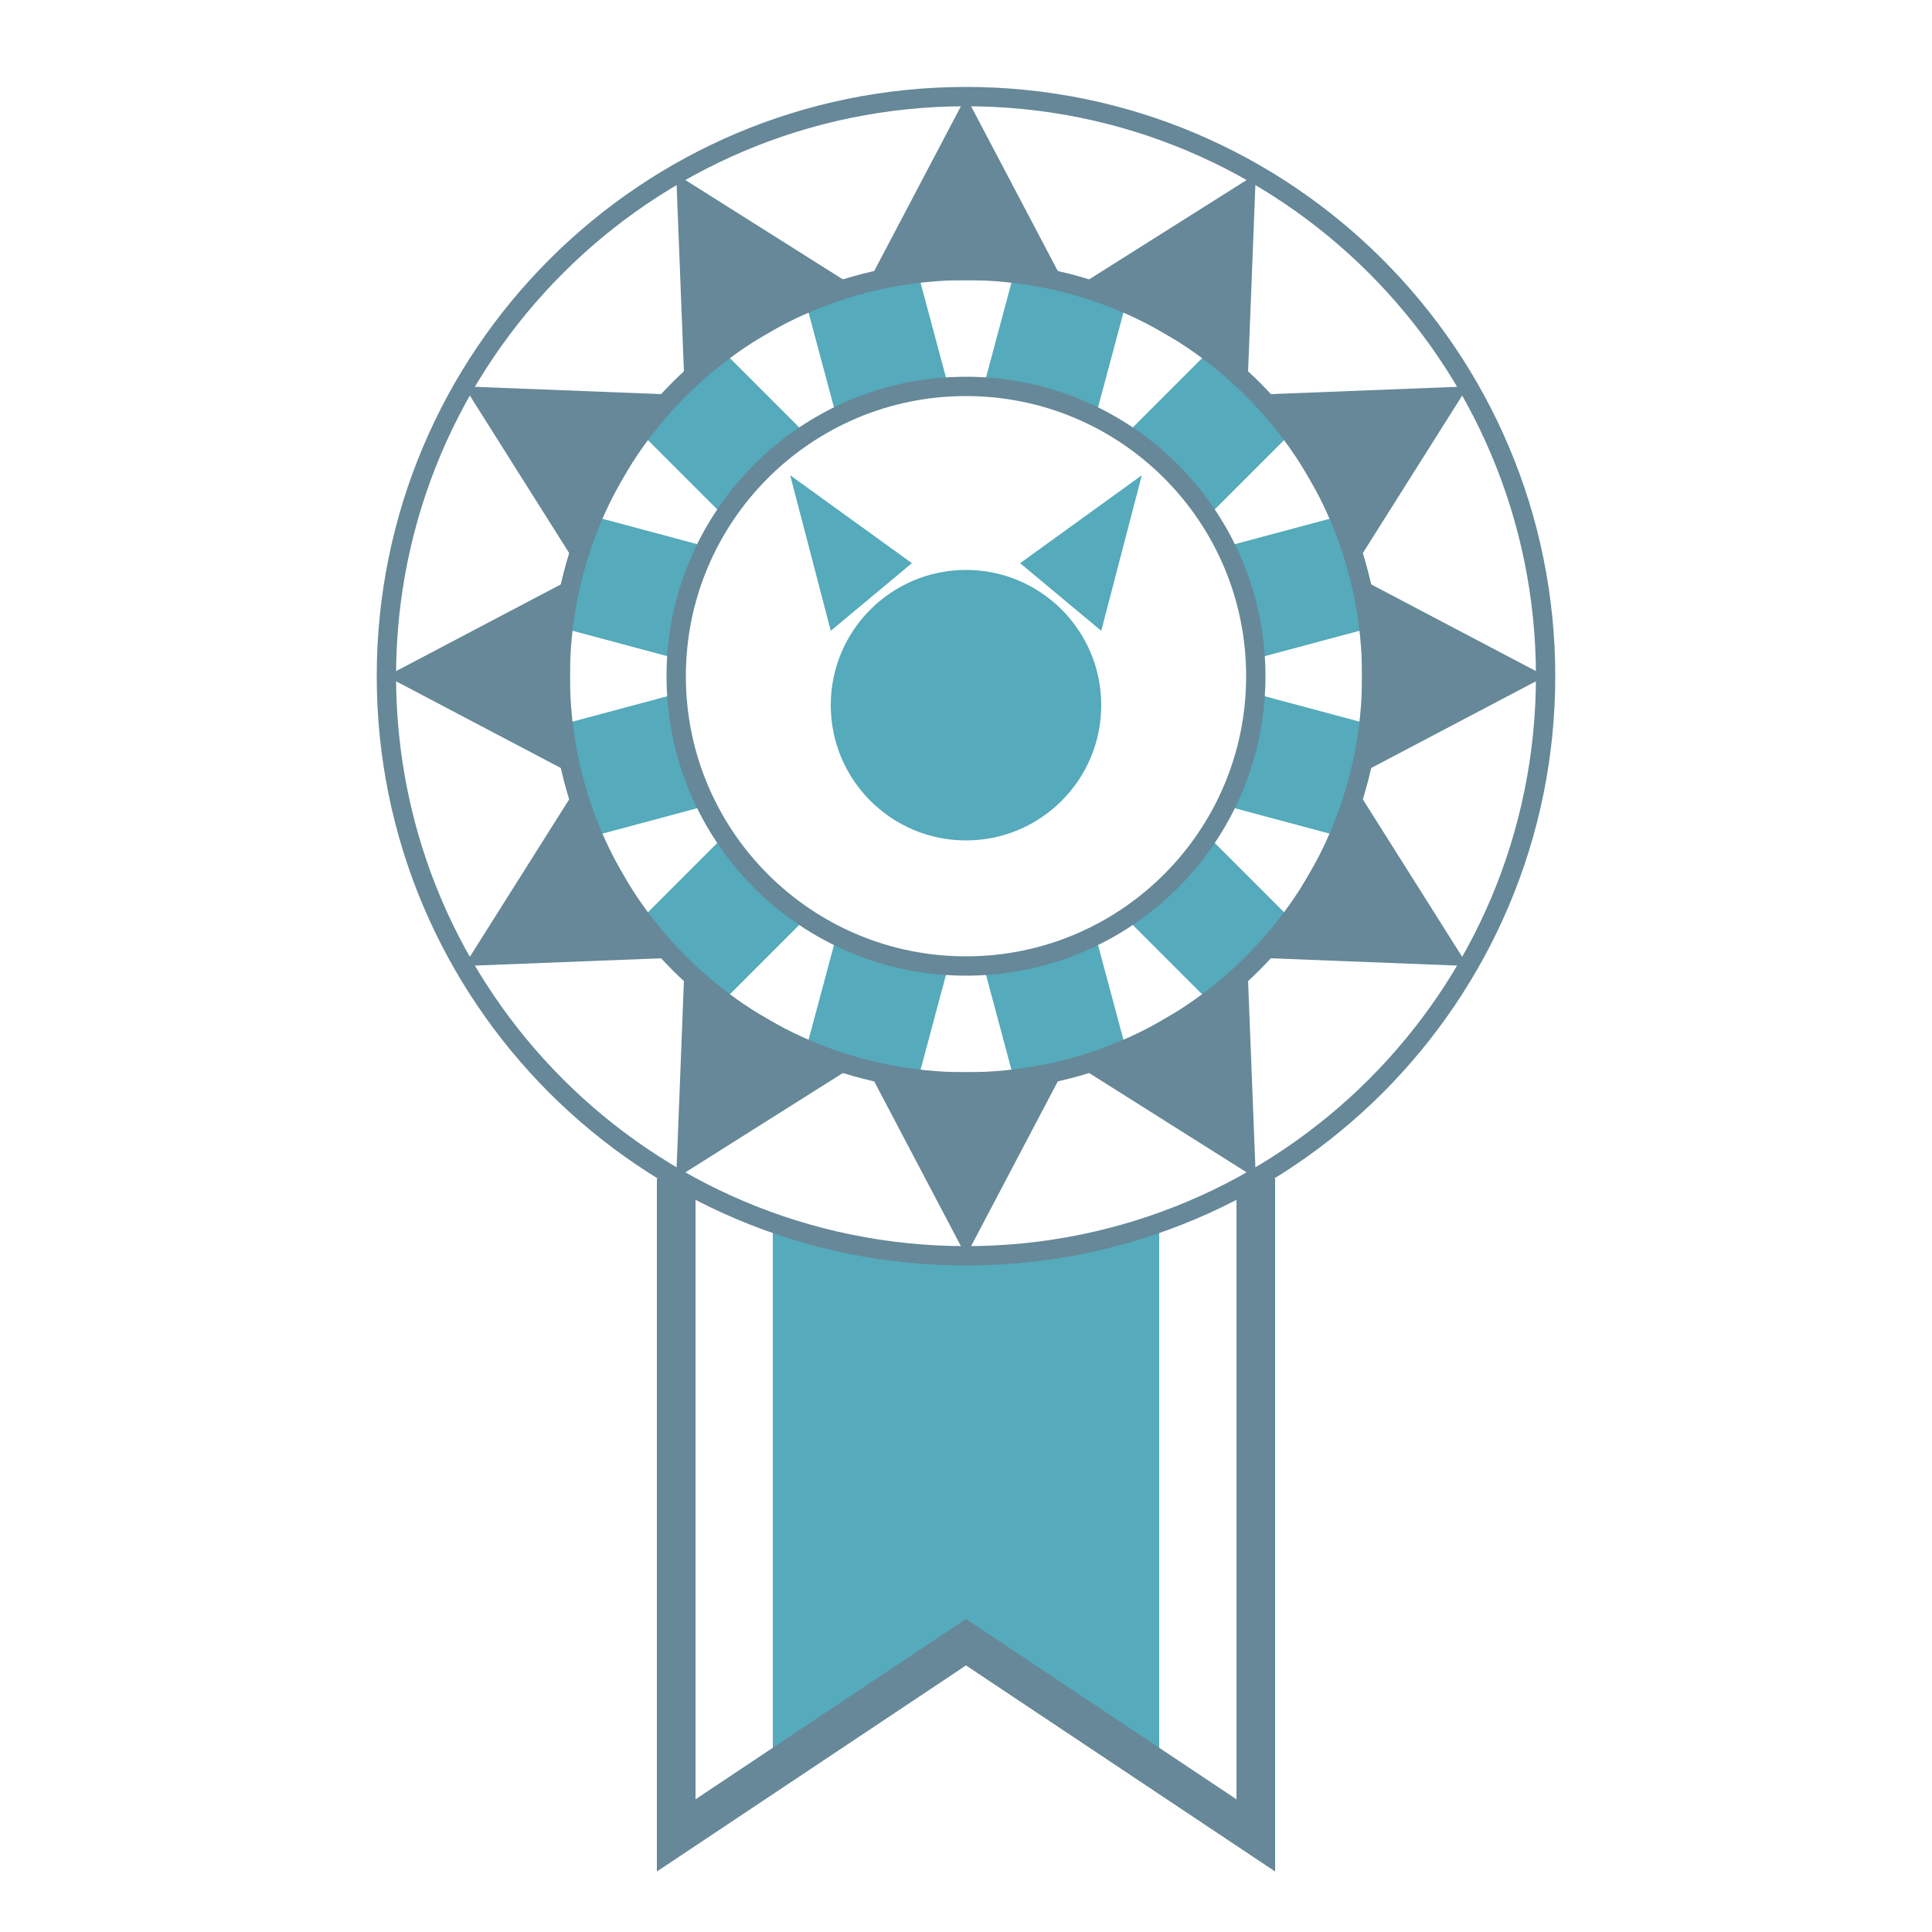
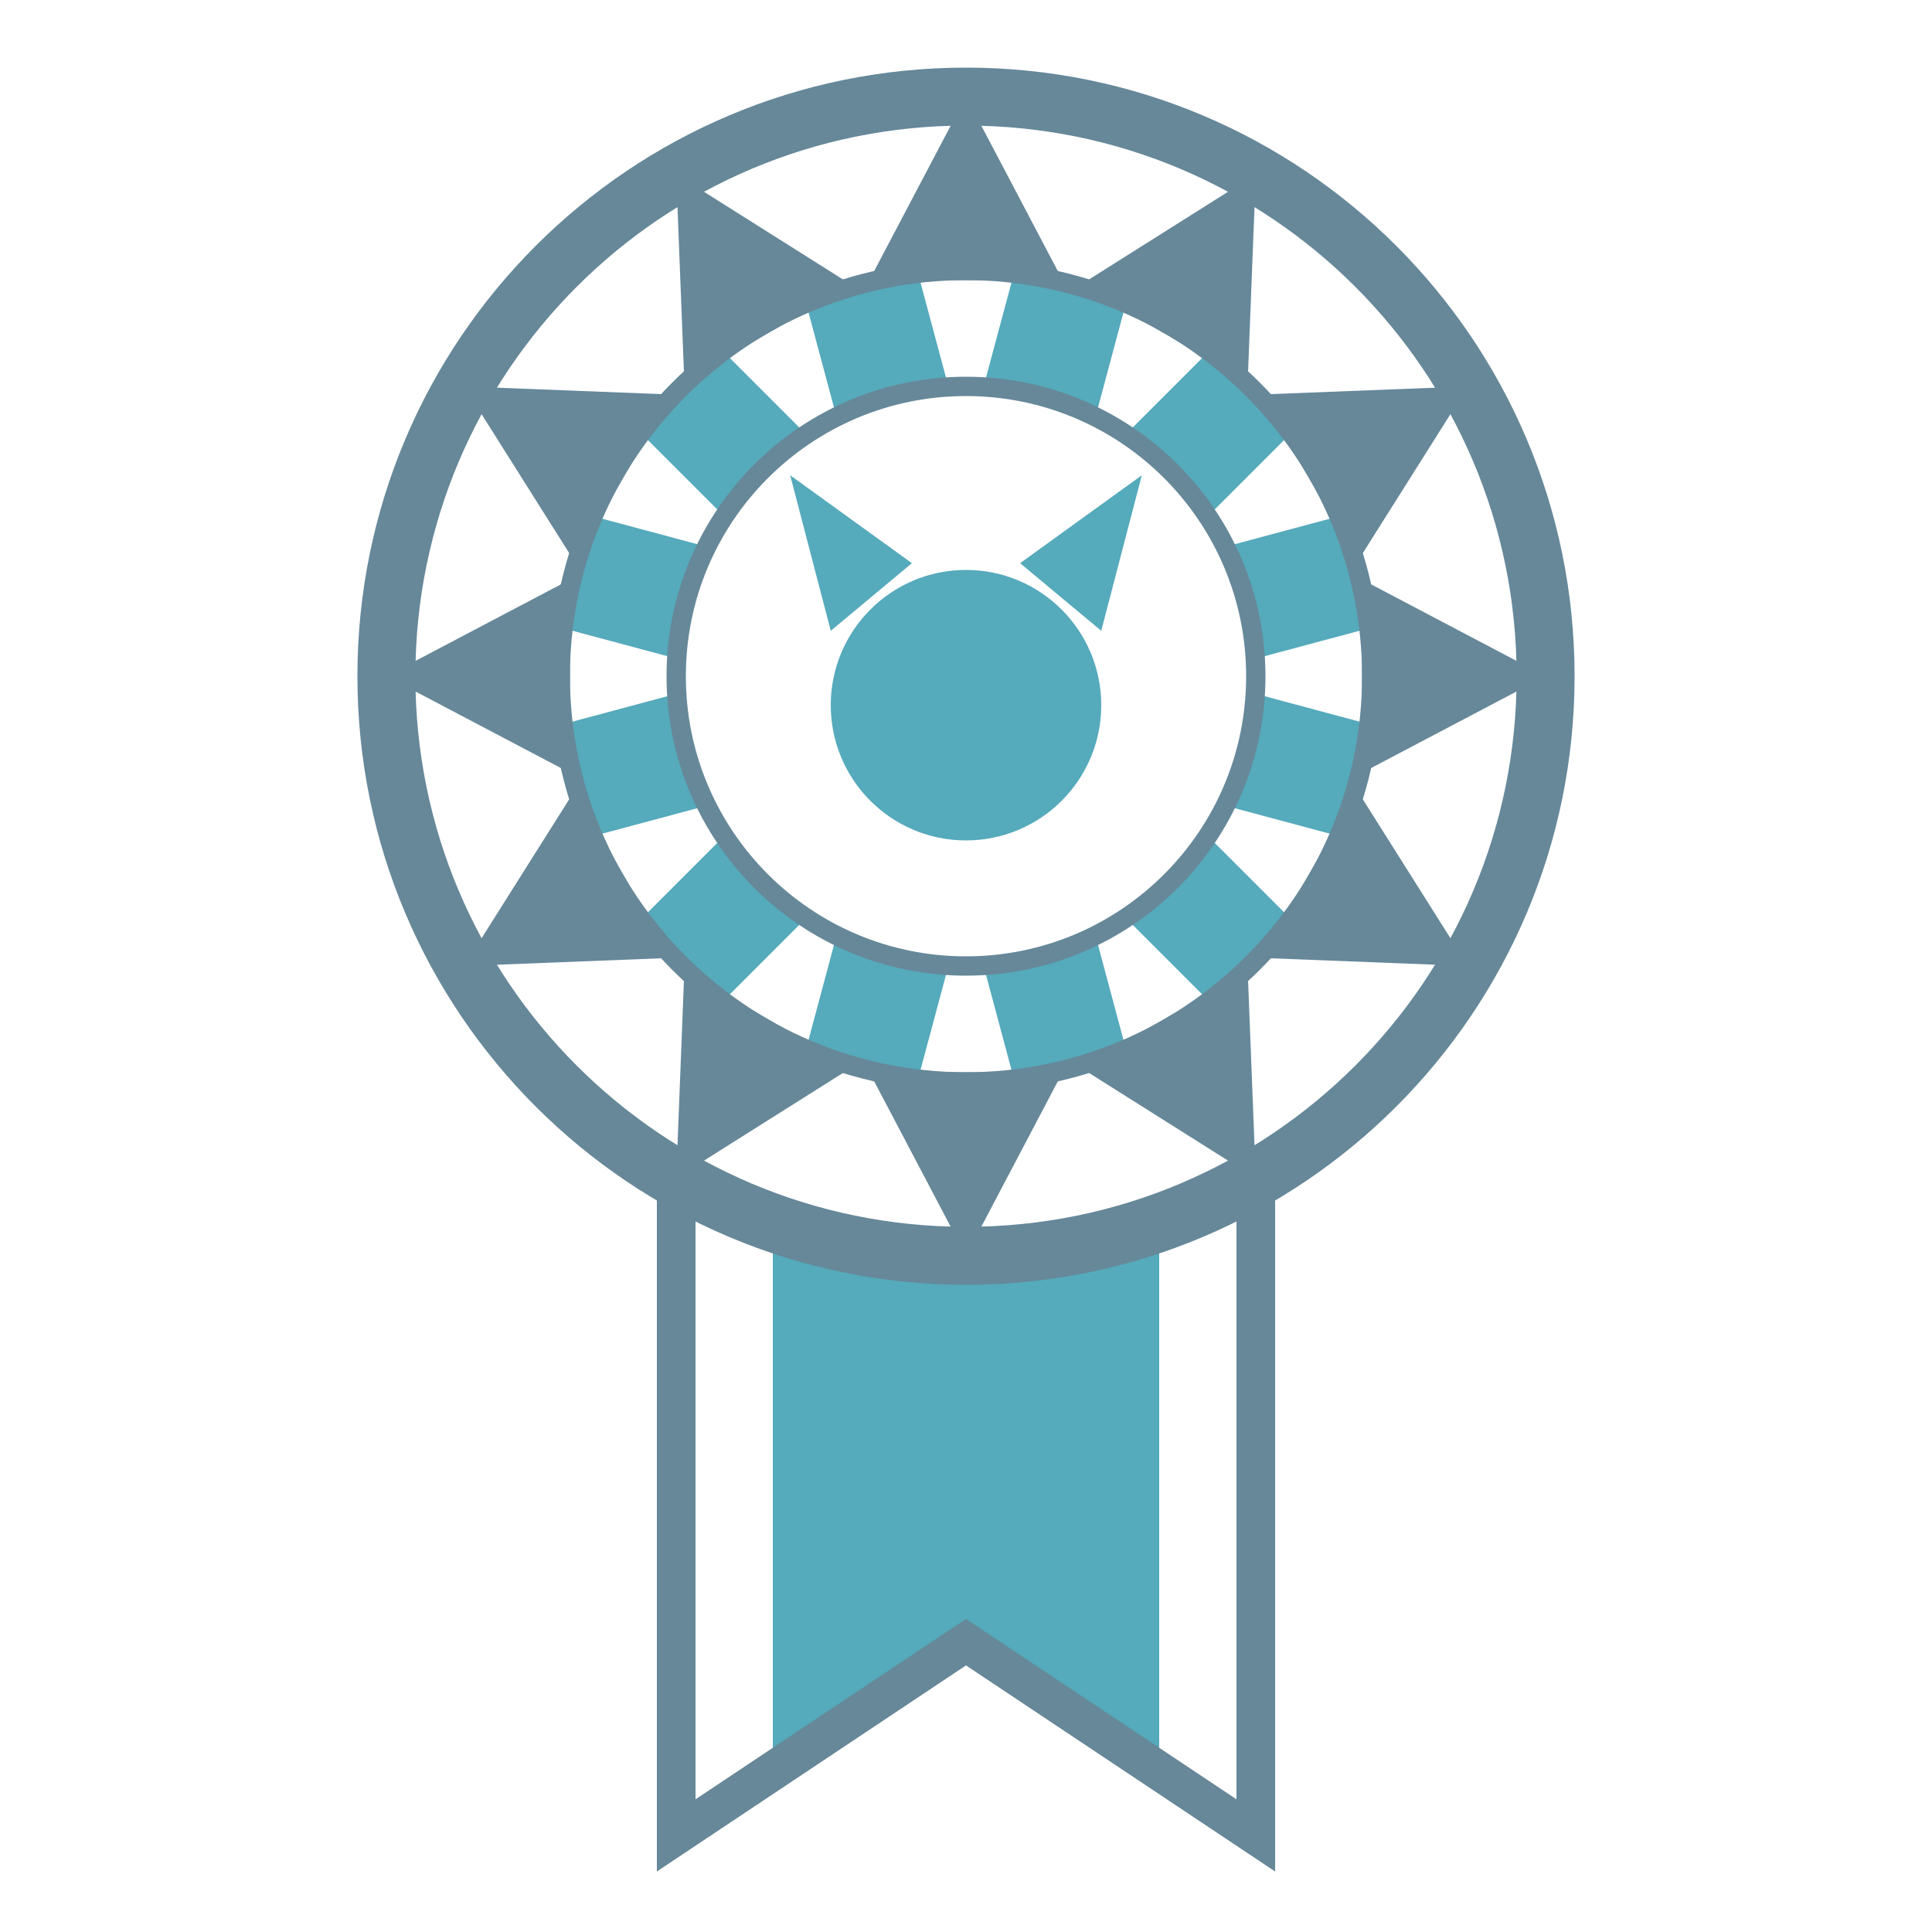
<svg xmlns="http://www.w3.org/2000/svg" class="icon icon-favorite" viewBox="0 0 100 100">
-   <g class="icon-secondary" color="#5ab">
+   <g class="icon-secondary icon-hover" color="#5ab">
    <path d="             M 40 63             V 91             L 50 84             L 60 91             V 63             L 55 65             L 50 65             L 45 65         " fill="currentColor" />
    <rect x="47" y="14" width="6" height="6" fill="currentColor" transform="rotate(15, 50, 35)" />
    <rect x="47" y="14" width="6" height="6" fill="currentColor" transform="rotate(45, 50, 35)" />
    <rect x="47" y="14" width="6" height="6" fill="currentColor" transform="rotate(75, 50, 35)" />
    <rect x="47" y="14" width="6" height="6" fill="currentColor" transform="rotate(105, 50, 35)" />
    <rect x="47" y="14" width="6" height="6" fill="currentColor" transform="rotate(135, 50, 35)" />
    <rect x="47" y="14" width="6" height="6" fill="currentColor" transform="rotate(165, 50, 35)" />
    <rect x="47" y="14" width="6" height="6" fill="currentColor" transform="rotate(195, 50, 35)" />
    <rect x="47" y="14" width="6" height="6" fill="currentColor" transform="rotate(225, 50, 35)" />
    <rect x="47" y="14" width="6" height="6" fill="currentColor" transform="rotate(255, 50, 35)" />
    <rect x="47" y="14" width="6" height="6" fill="currentColor" transform="rotate(285, 50, 35)" />
    <rect x="47" y="14" width="6" height="6" fill="currentColor" transform="rotate(315, 50, 35)" />
    <rect x="47" y="14" width="6" height="6" fill="currentColor" transform="rotate(345, 50, 35)" />
  </g>
-   <g class="icon-main" color="#689">
+   <g class="icon-primary" color="#689">
    <circle cx="50" cy="35" r="15" fill="none" stroke="currentColor" />
    <circle cx="50" cy="35" r="21" fill="none" stroke="currentColor" />
-     <circle cx="50" cy="35" r="30" fill="none" stroke="currentColor" />
+     <circle cx="50" cy="35" r="30" fill="none" stroke="currentColor" stroke-width="3" />
    <path d="             M 35 61             V 95             L 50 85             L 65 95             V 61         " fill="none" stroke="currentColor" stroke-width="2" />
    <path d="             M 45 55.5             L 50 65             L 55 55.5         " fill="currentColor" />
    <path d="             M 45 55.5             L 50 65             L 55 55.5         " fill="currentColor" transform="rotate(30, 50, 35)" />
    <path d="             M 45 55.5             L 50 65             L 55 55.5         " fill="currentColor" transform="rotate(60, 50, 35)" />
    <path d="             M 45 55.5             L 50 65             L 55 55.5         " fill="currentColor" transform="rotate(90, 50, 35)" />
    <path d="             M 45 55.5             L 50 65             L 55 55.5         " fill="currentColor" transform="rotate(120, 50, 35)" />
    <path d="             M 45 55.5             L 50 65             L 55 55.5         " fill="currentColor" transform="rotate(150, 50, 35)" />
    <path d="             M 45 55.5             L 50 65             L 55 55.5         " fill="currentColor" transform="rotate(180, 50, 35)" />
    <path d="             M 45 55.5             L 50 65             L 55 55.5         " fill="currentColor" transform="rotate(210, 50, 35)" />
    <path d="             M 45 55.5             L 50 65             L 55 55.5         " fill="currentColor" transform="rotate(240, 50, 35)" />
    <path d="             M 45 55.5             L 50 65             L 55 55.5         " fill="currentColor" transform="rotate(270, 50, 35)" />
    <path d="             M 45 55.5             L 50 65             L 55 55.5         " fill="currentColor" transform="rotate(300, 50, 35)" />
    <path d="             M 45 55.5             L 50 65             L 55 55.5         " fill="currentColor" transform="rotate(330, 50, 35)" />
  </g>
-   <g class="icon-secondary" color="#5ab" transform="translate(15,1.5) scale(0.7)">
+   <g class="icon-secondary icon-hover" color="#5ab" transform="translate(15,1.5) scale(0.7)">
    <circle cx="50" cy="50" r="10" fill="currentColor" />
    <polygon points="             40, 44.5             37, 33             46, 39.5         " fill="currentColor" />
    <polygon points="             60, 44.5             63, 33             54, 39.5         " fill="currentColor" />
  </g>
</svg>
